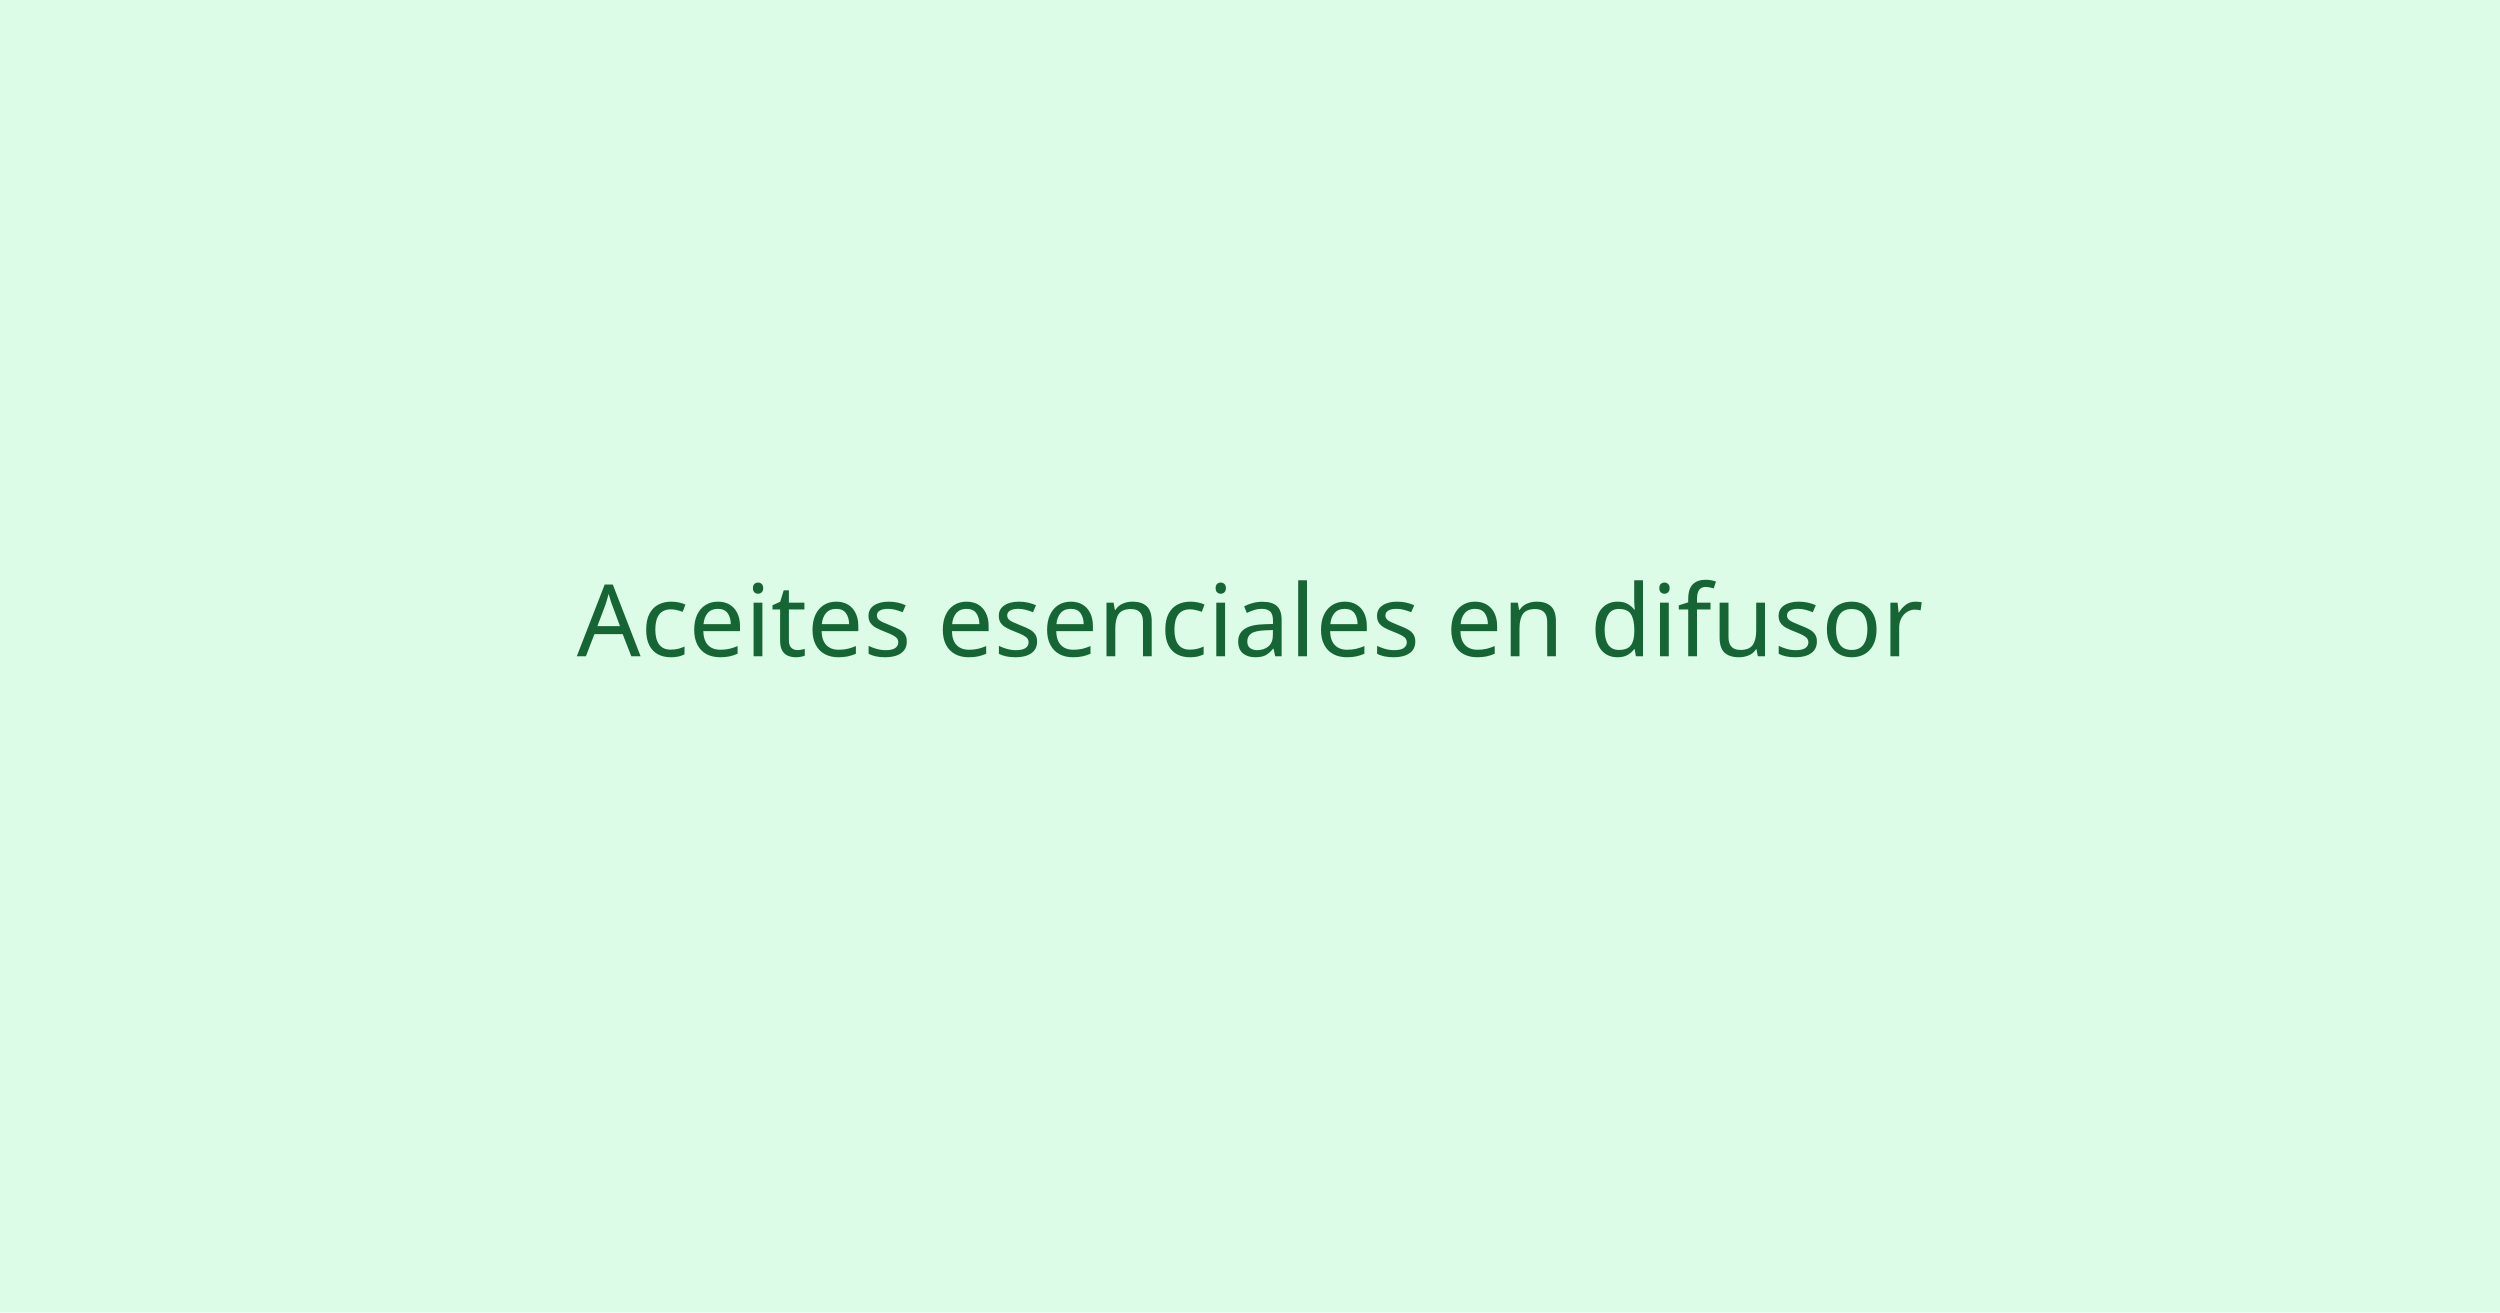
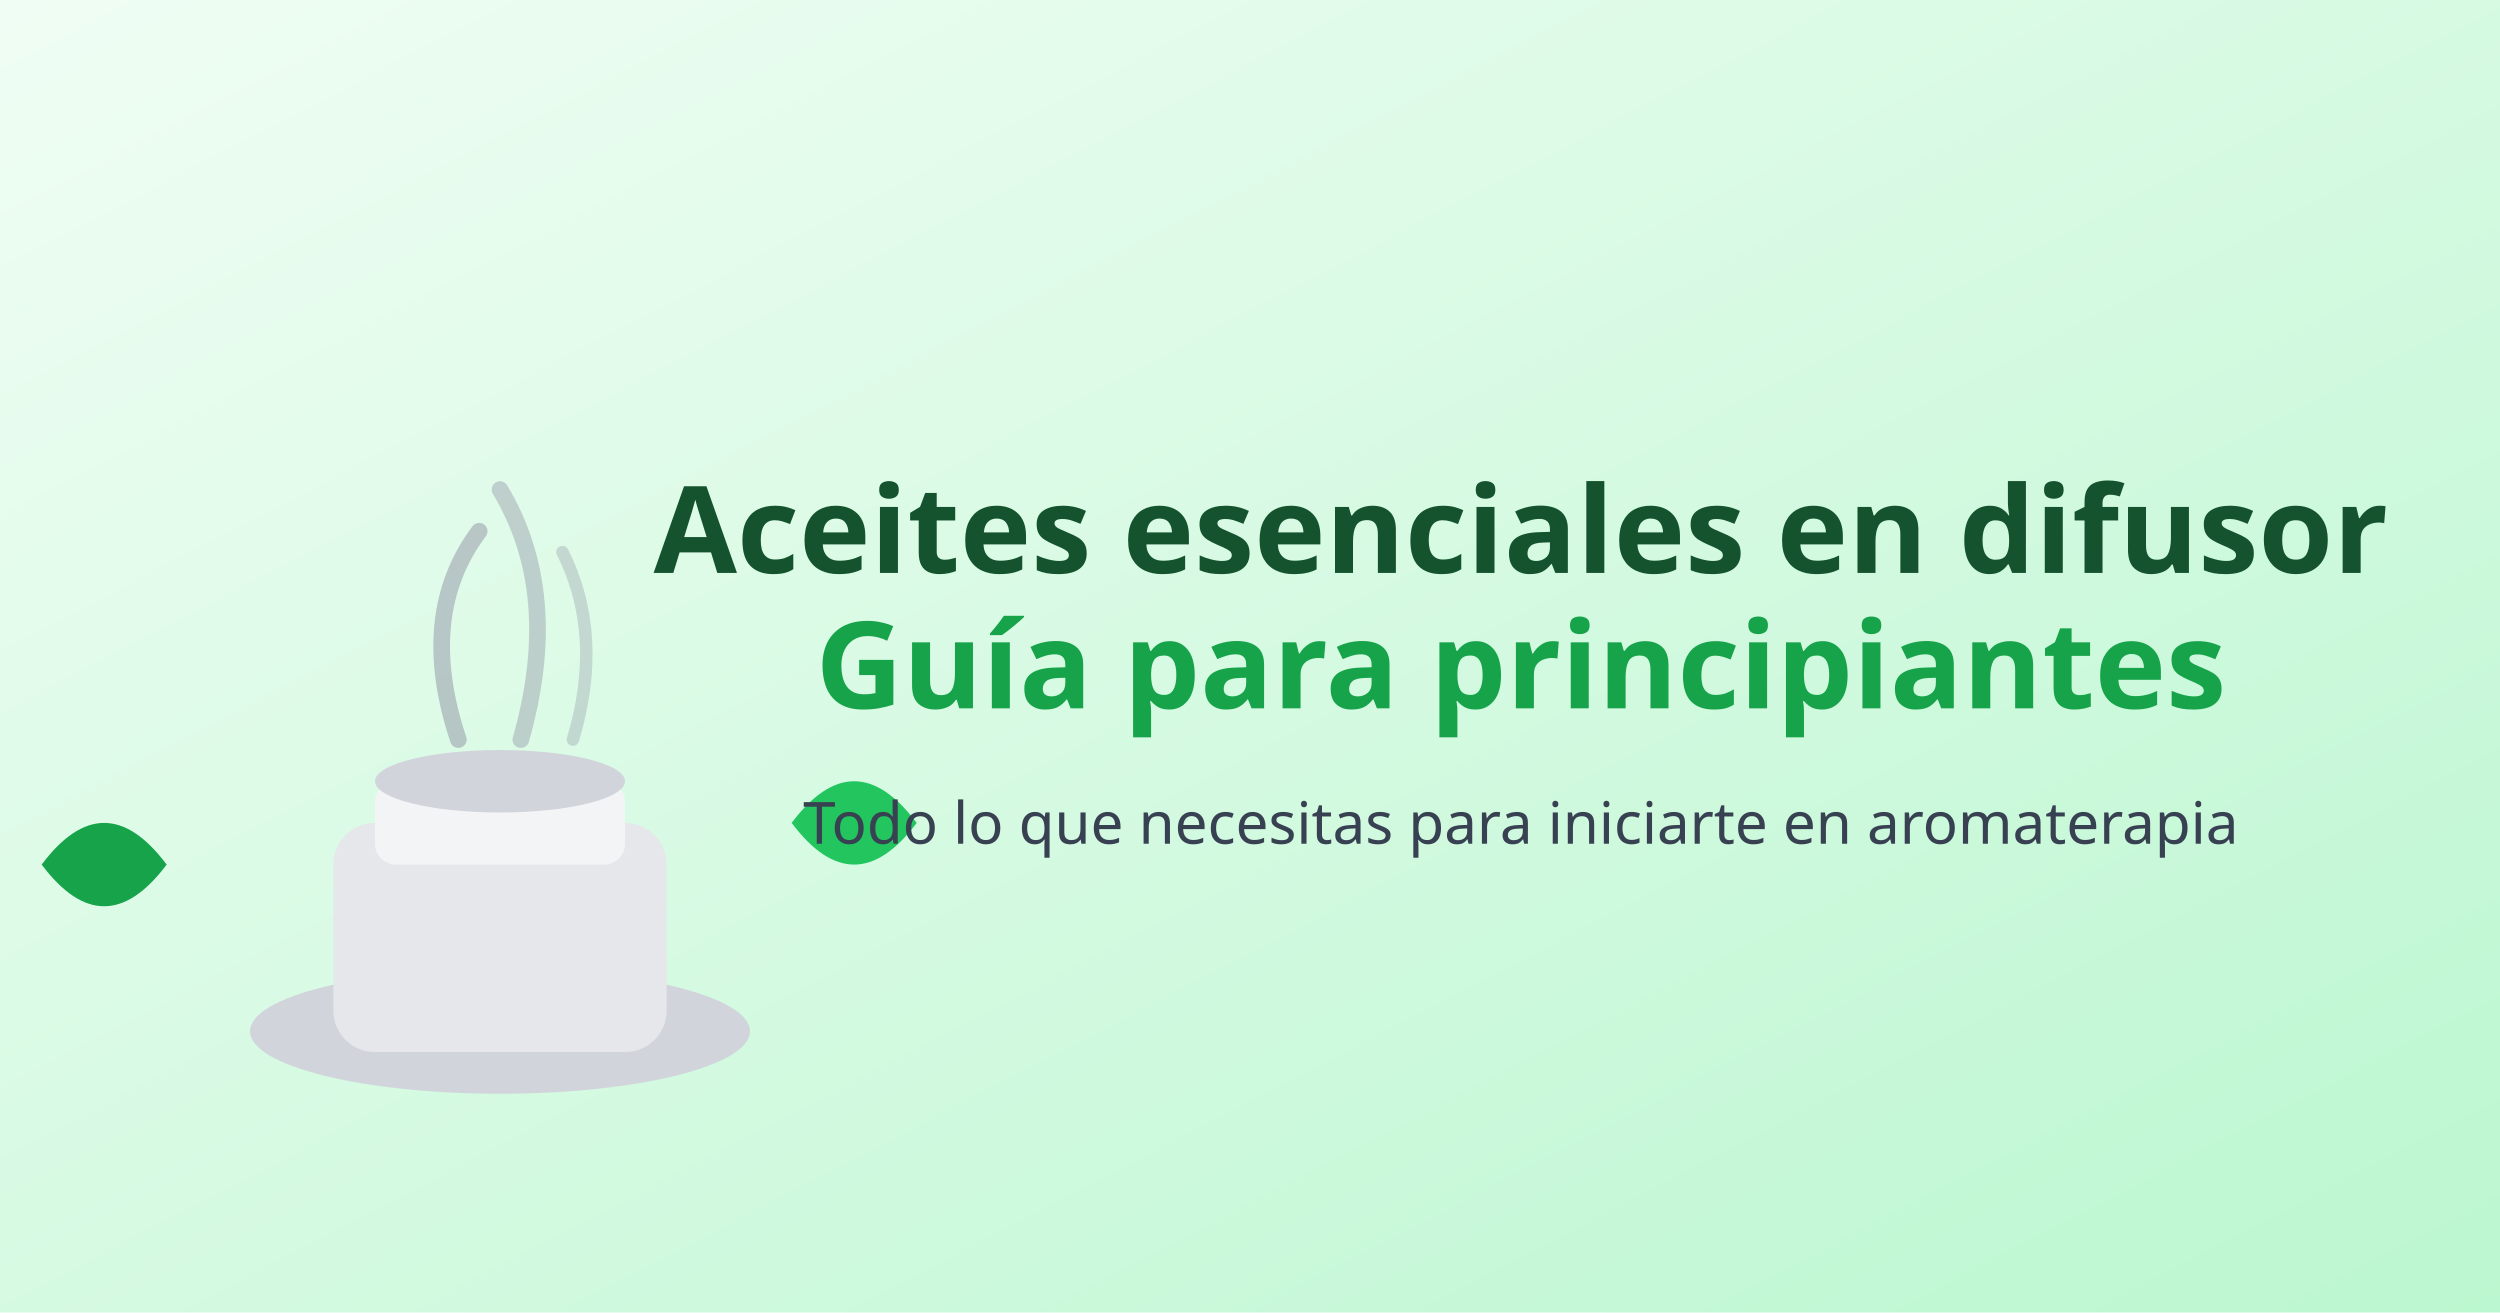
<svg xmlns="http://www.w3.org/2000/svg" width="1200" height="630" viewBox="0 0 1200 630">
-   <rect width="1200" height="630" fill="#dcfce7" />
-   <text x="600" y="315" text-anchor="middle" font-family="sans-serif" font-size="48" fill="#166534">Aceites esenciales en difusor</text>
+   <defs>
+     <linearGradient id="d1" x1="0%" y1="0%" x2="100%" y2="100%">
+       <stop offset="0%" stop-color="#f0fdf4" />
+       <stop offset="100%" stop-color="#bbf7d0" />
+     </linearGradient>
+   </defs>
+   <rect width="1200" height="630" fill="url(#d1)" />
+   <g transform="translate(240,315)">
+     <ellipse cx="0" cy="180" rx="120" ry="30" fill="#d1d5db" />
+     <rect x="-80" y="80" width="160" height="110" rx="20" fill="#e5e7eb" />
+     <rect x="-60" y="60" width="120" height="40" rx="10" fill="#f3f4f6" />
+     <ellipse cx="0" cy="60" rx="60" ry="15" fill="#d1d5db" />
+     <path d="M-20,40 Q-40,-20 -10,-60" stroke="#9ca3af" stroke-width="8" fill="none" stroke-linecap="round" opacity="0.6" />
+     <path d="M10,40 Q30,-30 0,-80" stroke="#9ca3af" stroke-width="8" fill="none" stroke-linecap="round" opacity="0.5" />
+     <path d="M35,40 Q50,-10 30,-50" stroke="#9ca3af" stroke-width="6" fill="none" stroke-linecap="round" opacity="0.4" />
+     <path d="M140,80 Q170,40 200,80 Q170,120 140,80" fill="#22c55e" />
+     <path d="M-160,100 Q-190,60 -220,100 Q-190,140 -160,100" fill="#16a34a" />
+   </g>
+   <text x="730" y="275" text-anchor="middle" font-family="system-ui, sans-serif" font-size="58" fill="#14532d" font-weight="800">Aceites esenciales en difusor</text>
+   <text x="730" y="340" text-anchor="middle" font-family="system-ui, sans-serif" font-size="58" fill="#16a34a" font-weight="800">Guía para principiantes</text>
+   <text x="730" y="405" text-anchor="middle" font-family="system-ui, sans-serif" font-size="28" fill="#374151">Todo lo que necesitas para iniciarte en aromaterapia</text>
</svg>
